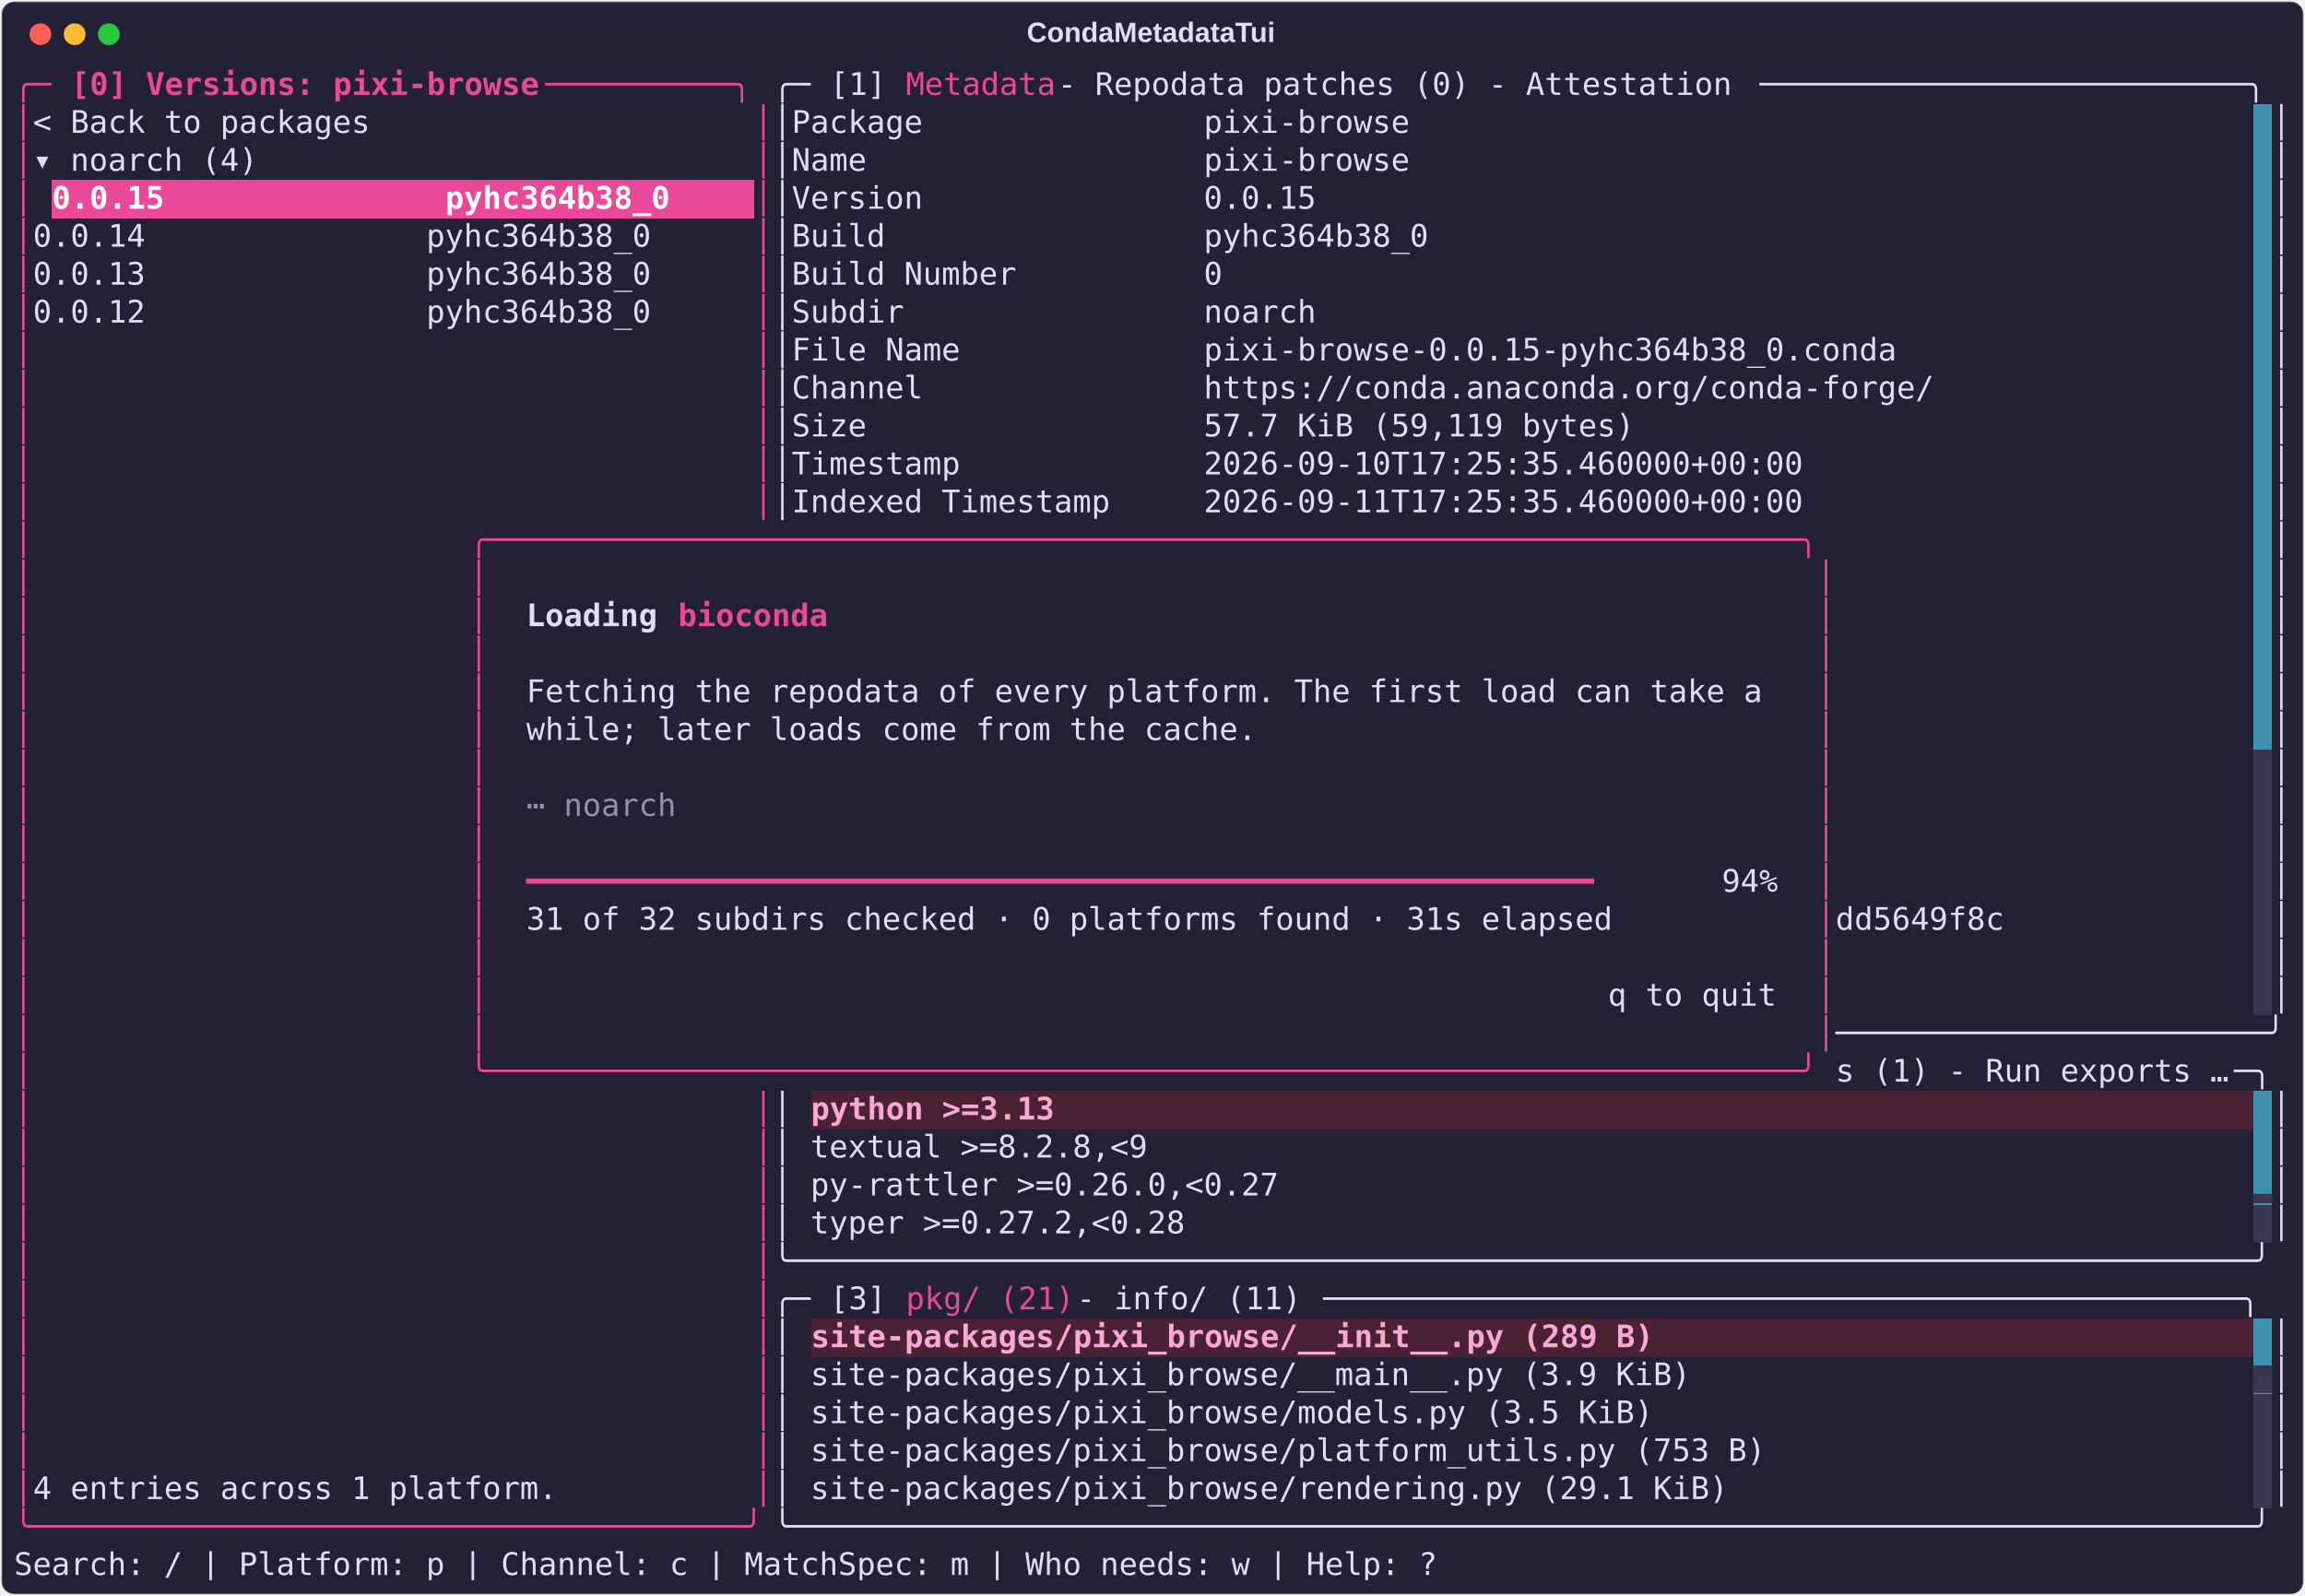
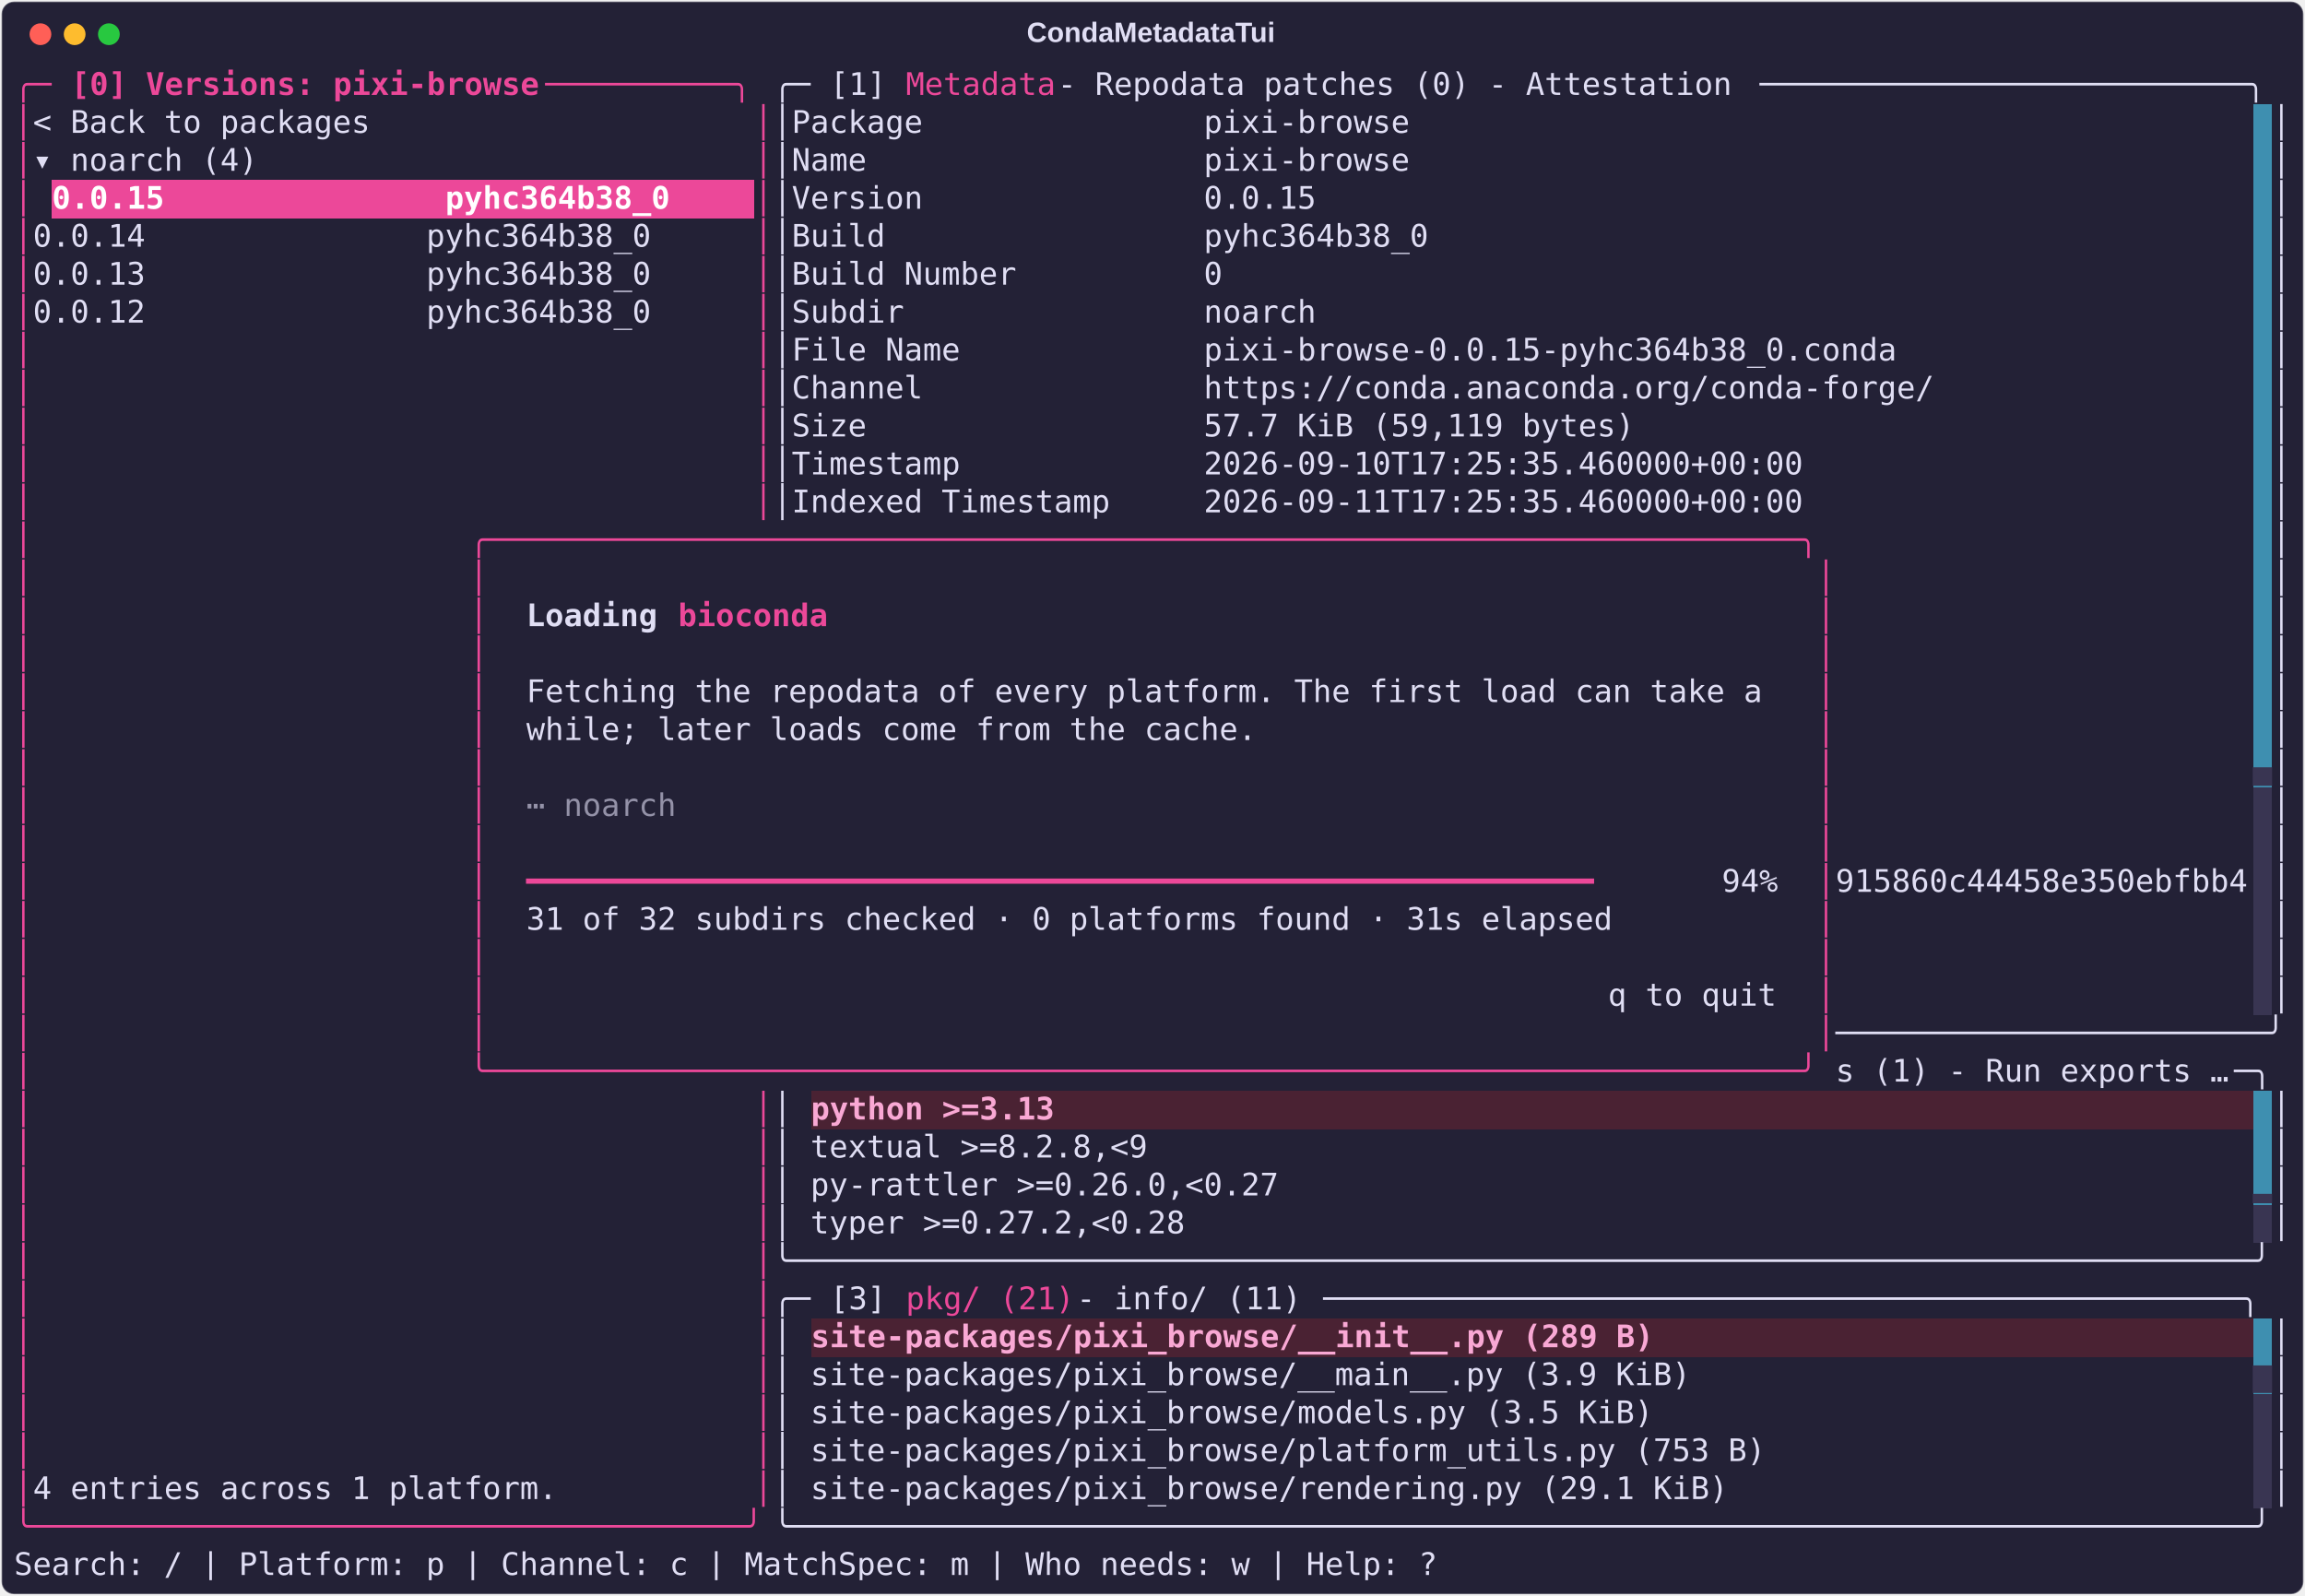
<svg xmlns="http://www.w3.org/2000/svg" class="rich-terminal" viewBox="0 0 1482 1026.0">
  <style>

    @font-face {
        font-family: "Fira Code";
        src: local("FiraCode-Regular"),
                url("https://cdnjs.cloudflare.com/ajax/libs/firacode/6.2.0/woff2/FiraCode-Regular.woff2") format("woff2"),
                url("https://cdnjs.cloudflare.com/ajax/libs/firacode/6.2.0/woff/FiraCode-Regular.woff") format("woff");
        font-style: normal;
        font-weight: 400;
    }
    @font-face {
        font-family: "Fira Code";
        src: local("FiraCode-Bold"),
                url("https://cdnjs.cloudflare.com/ajax/libs/firacode/6.2.0/woff2/FiraCode-Bold.woff2") format("woff2"),
                url("https://cdnjs.cloudflare.com/ajax/libs/firacode/6.2.0/woff/FiraCode-Bold.woff") format("woff");
        font-style: bold;
        font-weight: 700;
    }

    .terminal-matrix {
        font-family: Fira Code, monospace;
        font-size: 20px;
        line-height: 24.4px;
        font-variant-east-asian: full-width;
    }

    .terminal-title {
        font-size: 18px;
        font-weight: bold;
        font-family: arial;
    }

    .terminal-r1 { fill: #ec4899 }
.terminal-r2 { fill: #ec4899;font-weight: bold }
.terminal-r3 { fill: #e0def4 }
.terminal-r4 { fill: #232136 }
.terminal-r5 { fill: #ffffff;font-weight: bold }
.terminal-r6 { fill: #e0def4;font-weight: bold }
- .terminal-r7 { fill: #9492a8 }
- .terminal-r8 { fill: #f9a8d4;font-weight: bold }
- .terminal-r9 { fill: #393552 }
+ .terminal-r7 { fill: #393552 }
+ .terminal-r8 { fill: #9492a8 }
+ .terminal-r9 { fill: #f9a8d4;font-weight: bold }
    </style>
  <defs>
    <clipPath id="terminal-clip-terminal">
      <rect x="0" y="0" width="1463.0" height="975.0" />
    </clipPath>
    <clipPath id="terminal-line-0">
      <rect x="0" y="1.5" width="1464" height="24.65" />
    </clipPath>
    <clipPath id="terminal-line-1">
      <rect x="0" y="25.9" width="1464" height="24.65" />
    </clipPath>
    <clipPath id="terminal-line-2">
      <rect x="0" y="50.3" width="1464" height="24.65" />
    </clipPath>
    <clipPath id="terminal-line-3">
      <rect x="0" y="74.7" width="1464" height="24.65" />
    </clipPath>
    <clipPath id="terminal-line-4">
      <rect x="0" y="99.1" width="1464" height="24.65" />
    </clipPath>
    <clipPath id="terminal-line-5">
      <rect x="0" y="123.5" width="1464" height="24.65" />
    </clipPath>
    <clipPath id="terminal-line-6">
      <rect x="0" y="147.9" width="1464" height="24.65" />
    </clipPath>
    <clipPath id="terminal-line-7">
      <rect x="0" y="172.3" width="1464" height="24.65" />
    </clipPath>
    <clipPath id="terminal-line-8">
      <rect x="0" y="196.7" width="1464" height="24.65" />
    </clipPath>
    <clipPath id="terminal-line-9">
      <rect x="0" y="221.1" width="1464" height="24.65" />
    </clipPath>
    <clipPath id="terminal-line-10">
      <rect x="0" y="245.5" width="1464" height="24.65" />
    </clipPath>
    <clipPath id="terminal-line-11">
      <rect x="0" y="269.9" width="1464" height="24.65" />
    </clipPath>
    <clipPath id="terminal-line-12">
      <rect x="0" y="294.3" width="1464" height="24.65" />
    </clipPath>
    <clipPath id="terminal-line-13">
      <rect x="0" y="318.7" width="1464" height="24.65" />
    </clipPath>
    <clipPath id="terminal-line-14">
      <rect x="0" y="343.1" width="1464" height="24.65" />
    </clipPath>
    <clipPath id="terminal-line-15">
      <rect x="0" y="367.5" width="1464" height="24.65" />
    </clipPath>
    <clipPath id="terminal-line-16">
      <rect x="0" y="391.9" width="1464" height="24.65" />
    </clipPath>
    <clipPath id="terminal-line-17">
      <rect x="0" y="416.3" width="1464" height="24.65" />
    </clipPath>
    <clipPath id="terminal-line-18">
      <rect x="0" y="440.7" width="1464" height="24.65" />
    </clipPath>
    <clipPath id="terminal-line-19">
      <rect x="0" y="465.1" width="1464" height="24.65" />
    </clipPath>
    <clipPath id="terminal-line-20">
      <rect x="0" y="489.5" width="1464" height="24.65" />
    </clipPath>
    <clipPath id="terminal-line-21">
      <rect x="0" y="513.9" width="1464" height="24.65" />
    </clipPath>
    <clipPath id="terminal-line-22">
      <rect x="0" y="538.3" width="1464" height="24.65" />
    </clipPath>
    <clipPath id="terminal-line-23">
      <rect x="0" y="562.7" width="1464" height="24.65" />
    </clipPath>
    <clipPath id="terminal-line-24">
      <rect x="0" y="587.1" width="1464" height="24.65" />
    </clipPath>
    <clipPath id="terminal-line-25">
      <rect x="0" y="611.5" width="1464" height="24.65" />
    </clipPath>
    <clipPath id="terminal-line-26">
      <rect x="0" y="635.9" width="1464" height="24.65" />
    </clipPath>
    <clipPath id="terminal-line-27">
      <rect x="0" y="660.3" width="1464" height="24.65" />
    </clipPath>
    <clipPath id="terminal-line-28">
      <rect x="0" y="684.7" width="1464" height="24.65" />
    </clipPath>
    <clipPath id="terminal-line-29">
      <rect x="0" y="709.1" width="1464" height="24.65" />
    </clipPath>
    <clipPath id="terminal-line-30">
      <rect x="0" y="733.5" width="1464" height="24.65" />
    </clipPath>
    <clipPath id="terminal-line-31">
      <rect x="0" y="757.9" width="1464" height="24.65" />
    </clipPath>
    <clipPath id="terminal-line-32">
      <rect x="0" y="782.3" width="1464" height="24.65" />
    </clipPath>
    <clipPath id="terminal-line-33">
      <rect x="0" y="806.7" width="1464" height="24.65" />
    </clipPath>
    <clipPath id="terminal-line-34">
      <rect x="0" y="831.1" width="1464" height="24.65" />
    </clipPath>
    <clipPath id="terminal-line-35">
      <rect x="0" y="855.5" width="1464" height="24.65" />
    </clipPath>
    <clipPath id="terminal-line-36">
      <rect x="0" y="879.9" width="1464" height="24.65" />
    </clipPath>
    <clipPath id="terminal-line-37">
      <rect x="0" y="904.3" width="1464" height="24.65" />
    </clipPath>
    <clipPath id="terminal-line-38">
      <rect x="0" y="928.7" width="1464" height="24.65" />
    </clipPath>
  </defs>
  <rect fill="#232136" stroke="rgba(255,255,255,0.35)" stroke-width="1" x="1" y="1" width="1480" height="1024" rx="8" />
  <text class="terminal-title" fill="#e0def4" text-anchor="middle" x="740" y="27">CondaMetadataTui</text>
  <g transform="translate(26,22)">
    <circle cx="0" cy="0" r="7" fill="#ff5f57" />
    <circle cx="22" cy="0" r="7" fill="#febc2e" />
    <circle cx="44" cy="0" r="7" fill="#28c840" />
  </g>
  <g transform="translate(9, 41)" clip-path="url(#terminal-clip-terminal)">
    <rect fill="#3e8fb0" x="1439.6" y="25.9" width="12.2" height="24.65" shape-rendering="crispEdges" />
    <rect fill="#3e8fb0" x="1439.6" y="50.3" width="12.2" height="24.65" shape-rendering="crispEdges" />
    <rect fill="#ec4899" x="24.4" y="74.7" width="451.4" height="24.65" shape-rendering="crispEdges" />
    <rect fill="#3e8fb0" x="1439.6" y="74.7" width="12.2" height="24.65" shape-rendering="crispEdges" />
    <rect fill="#3e8fb0" x="1439.6" y="99.1" width="12.2" height="24.65" shape-rendering="crispEdges" />
    <rect fill="#3e8fb0" x="1439.6" y="123.5" width="12.2" height="24.65" shape-rendering="crispEdges" />
    <rect fill="#3e8fb0" x="1439.6" y="147.9" width="12.2" height="24.65" shape-rendering="crispEdges" />
    <rect fill="#3e8fb0" x="1439.6" y="172.3" width="12.2" height="24.65" shape-rendering="crispEdges" />
    <rect fill="#3e8fb0" x="1439.6" y="196.7" width="12.2" height="24.65" shape-rendering="crispEdges" />
    <rect fill="#3e8fb0" x="1439.6" y="221.1" width="12.2" height="24.65" shape-rendering="crispEdges" />
    <rect fill="#3e8fb0" x="1439.6" y="245.5" width="12.2" height="24.65" shape-rendering="crispEdges" />
    <rect fill="#3e8fb0" x="1439.6" y="269.9" width="12.2" height="24.65" shape-rendering="crispEdges" />
    <rect fill="#3e8fb0" x="1439.6" y="294.3" width="12.2" height="24.65" shape-rendering="crispEdges" />
    <rect fill="#3e8fb0" x="1439.6" y="318.7" width="12.2" height="24.65" shape-rendering="crispEdges" />
    <rect fill="#3e8fb0" x="1439.6" y="343.1" width="12.2" height="24.65" shape-rendering="crispEdges" />
    <rect fill="#3e8fb0" x="1439.6" y="367.5" width="12.2" height="24.65" shape-rendering="crispEdges" />
    <rect fill="#3e8fb0" x="1439.6" y="391.9" width="12.2" height="24.65" shape-rendering="crispEdges" />
    <rect fill="#3e8fb0" x="1439.6" y="416.3" width="12.2" height="24.65" shape-rendering="crispEdges" />
-     <rect fill="#393552" x="1439.6" y="440.7" width="12.2" height="24.65" shape-rendering="crispEdges" />
+     <rect fill="#3e8fb0" x="1439.6" y="440.7" width="12.2" height="24.65" shape-rendering="crispEdges" />
    <rect fill="#393552" x="1439.6" y="465.1" width="12.2" height="24.65" shape-rendering="crispEdges" />
    <rect fill="#393552" x="1439.6" y="489.5" width="12.2" height="24.65" shape-rendering="crispEdges" />
    <rect fill="#393552" x="1439.6" y="513.9" width="12.2" height="24.65" shape-rendering="crispEdges" />
    <rect fill="#393552" x="1439.6" y="538.3" width="12.2" height="24.65" shape-rendering="crispEdges" />
    <rect fill="#393552" x="1439.6" y="562.7" width="12.2" height="24.65" shape-rendering="crispEdges" />
    <rect fill="#393552" x="1439.6" y="587.1" width="12.2" height="24.65" shape-rendering="crispEdges" />
    <rect fill="#4a2233" x="512.4" y="660.3" width="927.2" height="24.65" shape-rendering="crispEdges" />
    <rect fill="#3e8fb0" x="1439.6" y="660.3" width="12.2" height="24.65" shape-rendering="crispEdges" />
    <rect fill="#3e8fb0" x="1439.6" y="684.7" width="12.2" height="24.65" shape-rendering="crispEdges" />
    <rect fill="#3e8fb0" x="1439.6" y="709.1" width="12.2" height="24.65" shape-rendering="crispEdges" />
    <rect fill="#393552" x="1439.6" y="733.5" width="12.2" height="24.65" shape-rendering="crispEdges" />
    <rect fill="#4a2233" x="512.4" y="806.7" width="927.2" height="24.65" shape-rendering="crispEdges" />
    <rect fill="#3e8fb0" x="1439.6" y="806.7" width="12.2" height="24.65" shape-rendering="crispEdges" />
    <rect fill="#3e8fb0" x="1439.6" y="831.1" width="12.2" height="24.65" shape-rendering="crispEdges" />
    <rect fill="#393552" x="1439.6" y="855.5" width="12.2" height="24.65" shape-rendering="crispEdges" />
    <rect fill="#393552" x="1439.6" y="879.9" width="12.2" height="24.65" shape-rendering="crispEdges" />
    <rect fill="#393552" x="1439.6" y="904.3" width="12.2" height="24.65" shape-rendering="crispEdges" />
    <g class="terminal-matrix">
      <text class="terminal-r1" x="0" y="20" textLength="36.6" clip-path="url(#terminal-line-0)">╭─ </text>
      <text class="terminal-r2" x="36.6" y="20" textLength="305" clip-path="url(#terminal-line-0)">[0] Versions: pixi-browse</text>
      <text class="terminal-r1" x="341.6" y="20" textLength="146.4" clip-path="url(#terminal-line-0)"> ──────────╮</text>
      <text class="terminal-r3" x="488" y="20" textLength="36.6" clip-path="url(#terminal-line-0)">╭─ </text>
      <text class="terminal-r3" x="524.6" y="20" textLength="48.8" clip-path="url(#terminal-line-0)">[1] </text>
      <text class="terminal-r1" x="573.4" y="20" textLength="97.6" clip-path="url(#terminal-line-0)">Metadata</text>
      <text class="terminal-r3" x="671" y="20" textLength="451.4" clip-path="url(#terminal-line-0)"> - Repodata patches (0) - Attestation</text>
      <text class="terminal-r3" x="1122.4" y="20" textLength="341.6" clip-path="url(#terminal-line-0)"> ──────────────────────────╮</text>
      <text class="terminal-r3" x="1464" y="20" textLength="12.2" clip-path="url(#terminal-line-0)">
</text>
      <text class="terminal-r1" x="0" y="44.4" textLength="12.2" clip-path="url(#terminal-line-1)">│</text>
      <text class="terminal-r3" x="12.2" y="44.4" textLength="463.6" clip-path="url(#terminal-line-1)"> &lt; Back to packages                   </text>
      <text class="terminal-r1" x="475.8" y="44.4" textLength="12.2" clip-path="url(#terminal-line-1)">│</text>
      <text class="terminal-r3" x="488" y="44.4" textLength="951.6" clip-path="url(#terminal-line-1)">│Package               pixi-browse                                            </text>
      <text class="terminal-r3" x="1451.8" y="44.4" textLength="12.2" clip-path="url(#terminal-line-1)">│</text>
      <text class="terminal-r3" x="1464" y="44.4" textLength="12.2" clip-path="url(#terminal-line-1)">
</text>
      <text class="terminal-r1" x="0" y="68.8" textLength="12.2" clip-path="url(#terminal-line-2)">│</text>
      <text class="terminal-r3" x="12.2" y="68.8" textLength="463.6" clip-path="url(#terminal-line-2)"> ▾ noarch (4)                         </text>
      <text class="terminal-r1" x="475.8" y="68.8" textLength="12.2" clip-path="url(#terminal-line-2)">│</text>
      <text class="terminal-r3" x="488" y="68.8" textLength="951.6" clip-path="url(#terminal-line-2)">│Name                  pixi-browse                                            </text>
      <text class="terminal-r3" x="1451.8" y="68.8" textLength="12.2" clip-path="url(#terminal-line-2)">│</text>
      <text class="terminal-r3" x="1464" y="68.8" textLength="12.2" clip-path="url(#terminal-line-2)">
</text>
      <text class="terminal-r1" x="0" y="93.2" textLength="12.2" clip-path="url(#terminal-line-3)">│</text>
      <text class="terminal-r5" x="24.4" y="93.2" textLength="451.4" clip-path="url(#terminal-line-3)">0.0.15               pyhc364b38_0    </text>
      <text class="terminal-r1" x="475.8" y="93.2" textLength="12.2" clip-path="url(#terminal-line-3)">│</text>
      <text class="terminal-r3" x="488" y="93.2" textLength="951.6" clip-path="url(#terminal-line-3)">│Version               0.0.15                                                 </text>
      <text class="terminal-r3" x="1451.8" y="93.2" textLength="12.2" clip-path="url(#terminal-line-3)">│</text>
      <text class="terminal-r3" x="1464" y="93.2" textLength="12.2" clip-path="url(#terminal-line-3)">
</text>
      <text class="terminal-r1" x="0" y="117.6" textLength="12.2" clip-path="url(#terminal-line-4)">│</text>
      <text class="terminal-r3" x="12.2" y="117.6" textLength="463.6" clip-path="url(#terminal-line-4)"> 0.0.14               pyhc364b38_0    </text>
      <text class="terminal-r1" x="475.8" y="117.6" textLength="12.2" clip-path="url(#terminal-line-4)">│</text>
      <text class="terminal-r3" x="488" y="117.6" textLength="951.6" clip-path="url(#terminal-line-4)">│Build                 pyhc364b38_0                                           </text>
      <text class="terminal-r3" x="1451.8" y="117.6" textLength="12.2" clip-path="url(#terminal-line-4)">│</text>
      <text class="terminal-r3" x="1464" y="117.6" textLength="12.2" clip-path="url(#terminal-line-4)">
</text>
      <text class="terminal-r1" x="0" y="142" textLength="12.2" clip-path="url(#terminal-line-5)">│</text>
      <text class="terminal-r3" x="12.2" y="142" textLength="463.6" clip-path="url(#terminal-line-5)"> 0.0.13               pyhc364b38_0    </text>
      <text class="terminal-r1" x="475.8" y="142" textLength="12.2" clip-path="url(#terminal-line-5)">│</text>
      <text class="terminal-r3" x="488" y="142" textLength="951.6" clip-path="url(#terminal-line-5)">│Build Number          0                                                      </text>
      <text class="terminal-r3" x="1451.8" y="142" textLength="12.2" clip-path="url(#terminal-line-5)">│</text>
      <text class="terminal-r3" x="1464" y="142" textLength="12.2" clip-path="url(#terminal-line-5)">
</text>
      <text class="terminal-r1" x="0" y="166.4" textLength="12.2" clip-path="url(#terminal-line-6)">│</text>
      <text class="terminal-r3" x="12.2" y="166.4" textLength="463.6" clip-path="url(#terminal-line-6)"> 0.0.12               pyhc364b38_0    </text>
      <text class="terminal-r1" x="475.8" y="166.4" textLength="12.2" clip-path="url(#terminal-line-6)">│</text>
      <text class="terminal-r3" x="488" y="166.4" textLength="951.6" clip-path="url(#terminal-line-6)">│Subdir                noarch                                                 </text>
      <text class="terminal-r3" x="1451.8" y="166.4" textLength="12.2" clip-path="url(#terminal-line-6)">│</text>
      <text class="terminal-r3" x="1464" y="166.4" textLength="12.2" clip-path="url(#terminal-line-6)">
</text>
      <text class="terminal-r1" x="0" y="190.8" textLength="12.2" clip-path="url(#terminal-line-7)">│</text>
      <text class="terminal-r1" x="475.8" y="190.8" textLength="12.2" clip-path="url(#terminal-line-7)">│</text>
      <text class="terminal-r3" x="488" y="190.8" textLength="951.6" clip-path="url(#terminal-line-7)">│File Name             pixi-browse-0.0.15-pyhc364b38_0.conda                  </text>
      <text class="terminal-r3" x="1451.8" y="190.8" textLength="12.2" clip-path="url(#terminal-line-7)">│</text>
      <text class="terminal-r3" x="1464" y="190.8" textLength="12.2" clip-path="url(#terminal-line-7)">
</text>
      <text class="terminal-r1" x="0" y="215.2" textLength="12.2" clip-path="url(#terminal-line-8)">│</text>
      <text class="terminal-r1" x="475.8" y="215.2" textLength="12.2" clip-path="url(#terminal-line-8)">│</text>
      <text class="terminal-r3" x="488" y="215.2" textLength="951.6" clip-path="url(#terminal-line-8)">│Channel               https://conda.anaconda.org/conda-forge/                </text>
      <text class="terminal-r3" x="1451.8" y="215.2" textLength="12.2" clip-path="url(#terminal-line-8)">│</text>
      <text class="terminal-r3" x="1464" y="215.2" textLength="12.2" clip-path="url(#terminal-line-8)">
</text>
      <text class="terminal-r1" x="0" y="239.6" textLength="12.2" clip-path="url(#terminal-line-9)">│</text>
      <text class="terminal-r1" x="475.8" y="239.6" textLength="12.2" clip-path="url(#terminal-line-9)">│</text>
      <text class="terminal-r3" x="488" y="239.6" textLength="951.6" clip-path="url(#terminal-line-9)">│Size                  57.7 KiB (59,119 bytes)                                </text>
      <text class="terminal-r3" x="1451.8" y="239.6" textLength="12.2" clip-path="url(#terminal-line-9)">│</text>
      <text class="terminal-r3" x="1464" y="239.6" textLength="12.2" clip-path="url(#terminal-line-9)">
</text>
      <text class="terminal-r1" x="0" y="264" textLength="12.2" clip-path="url(#terminal-line-10)">│</text>
      <text class="terminal-r1" x="475.8" y="264" textLength="12.2" clip-path="url(#terminal-line-10)">│</text>
      <text class="terminal-r3" x="488" y="264" textLength="951.6" clip-path="url(#terminal-line-10)">│Timestamp             2026-09-10T17:25:35.460000+00:00                       </text>
      <text class="terminal-r3" x="1451.8" y="264" textLength="12.2" clip-path="url(#terminal-line-10)">│</text>
      <text class="terminal-r3" x="1464" y="264" textLength="12.2" clip-path="url(#terminal-line-10)">
</text>
      <text class="terminal-r1" x="0" y="288.4" textLength="12.2" clip-path="url(#terminal-line-11)">│</text>
      <text class="terminal-r1" x="475.8" y="288.4" textLength="12.2" clip-path="url(#terminal-line-11)">│</text>
      <text class="terminal-r3" x="488" y="288.4" textLength="951.6" clip-path="url(#terminal-line-11)">│Indexed Timestamp     2026-09-11T17:25:35.460000+00:00                       </text>
      <text class="terminal-r3" x="1451.8" y="288.4" textLength="12.2" clip-path="url(#terminal-line-11)">│</text>
      <text class="terminal-r3" x="1464" y="288.4" textLength="12.2" clip-path="url(#terminal-line-11)">
</text>
      <text class="terminal-r1" x="0" y="312.8" textLength="12.2" clip-path="url(#terminal-line-12)">│</text>
      <text class="terminal-r1" x="292.8" y="312.8" textLength="878.4" clip-path="url(#terminal-line-12)">╭──────────────────────────────────────────────────────────────────────╮</text>
      <text class="terminal-r3" x="1451.8" y="312.8" textLength="12.2" clip-path="url(#terminal-line-12)">│</text>
      <text class="terminal-r3" x="1464" y="312.8" textLength="12.2" clip-path="url(#terminal-line-12)">
</text>
      <text class="terminal-r1" x="0" y="337.2" textLength="12.2" clip-path="url(#terminal-line-13)">│</text>
      <text class="terminal-r1" x="292.8" y="337.2" textLength="12.2" clip-path="url(#terminal-line-13)">│</text>
      <text class="terminal-r1" x="1159" y="337.2" textLength="12.2" clip-path="url(#terminal-line-13)">│</text>
      <text class="terminal-r3" x="1451.8" y="337.2" textLength="12.2" clip-path="url(#terminal-line-13)">│</text>
      <text class="terminal-r3" x="1464" y="337.2" textLength="12.2" clip-path="url(#terminal-line-13)">
</text>
      <text class="terminal-r1" x="0" y="361.6" textLength="12.2" clip-path="url(#terminal-line-14)">│</text>
      <text class="terminal-r1" x="292.8" y="361.6" textLength="12.2" clip-path="url(#terminal-line-14)">│</text>
      <text class="terminal-r6" x="329.4" y="361.6" textLength="97.6" clip-path="url(#terminal-line-14)">Loading </text>
      <text class="terminal-r2" x="427" y="361.6" textLength="97.6" clip-path="url(#terminal-line-14)">bioconda</text>
      <text class="terminal-r1" x="1159" y="361.6" textLength="12.2" clip-path="url(#terminal-line-14)">│</text>
      <text class="terminal-r3" x="1451.8" y="361.6" textLength="12.2" clip-path="url(#terminal-line-14)">│</text>
      <text class="terminal-r3" x="1464" y="361.6" textLength="12.2" clip-path="url(#terminal-line-14)">
</text>
      <text class="terminal-r1" x="0" y="386" textLength="12.2" clip-path="url(#terminal-line-15)">│</text>
      <text class="terminal-r1" x="292.8" y="386" textLength="12.2" clip-path="url(#terminal-line-15)">│</text>
      <text class="terminal-r1" x="1159" y="386" textLength="12.2" clip-path="url(#terminal-line-15)">│</text>
      <text class="terminal-r3" x="1451.8" y="386" textLength="12.2" clip-path="url(#terminal-line-15)">│</text>
      <text class="terminal-r3" x="1464" y="386" textLength="12.2" clip-path="url(#terminal-line-15)">
</text>
      <text class="terminal-r1" x="0" y="410.4" textLength="12.2" clip-path="url(#terminal-line-16)">│</text>
      <text class="terminal-r1" x="292.8" y="410.4" textLength="12.2" clip-path="url(#terminal-line-16)">│</text>
      <text class="terminal-r3" x="329.4" y="410.4" textLength="805.2" clip-path="url(#terminal-line-16)">Fetching the repodata of every platform. The first load can take a</text>
      <text class="terminal-r1" x="1159" y="410.4" textLength="12.2" clip-path="url(#terminal-line-16)">│</text>
      <text class="terminal-r3" x="1451.8" y="410.4" textLength="12.2" clip-path="url(#terminal-line-16)">│</text>
      <text class="terminal-r3" x="1464" y="410.4" textLength="12.2" clip-path="url(#terminal-line-16)">
</text>
      <text class="terminal-r1" x="0" y="434.8" textLength="12.2" clip-path="url(#terminal-line-17)">│</text>
      <text class="terminal-r1" x="292.8" y="434.8" textLength="12.2" clip-path="url(#terminal-line-17)">│</text>
      <text class="terminal-r3" x="329.4" y="434.8" textLength="475.8" clip-path="url(#terminal-line-17)">while; later loads come from the cache.</text>
      <text class="terminal-r1" x="1159" y="434.8" textLength="12.2" clip-path="url(#terminal-line-17)">│</text>
      <text class="terminal-r3" x="1451.8" y="434.8" textLength="12.2" clip-path="url(#terminal-line-17)">│</text>
      <text class="terminal-r3" x="1464" y="434.8" textLength="12.2" clip-path="url(#terminal-line-17)">
</text>
      <text class="terminal-r1" x="0" y="459.2" textLength="12.2" clip-path="url(#terminal-line-18)">│</text>
      <text class="terminal-r1" x="292.8" y="459.2" textLength="12.2" clip-path="url(#terminal-line-18)">│</text>
      <text class="terminal-r1" x="1159" y="459.2" textLength="12.2" clip-path="url(#terminal-line-18)">│</text>
+       <text class="terminal-r7" x="1439.6" y="459.2" textLength="12.2" clip-path="url(#terminal-line-18)">▄</text>
      <text class="terminal-r3" x="1451.8" y="459.2" textLength="12.2" clip-path="url(#terminal-line-18)">│</text>
      <text class="terminal-r3" x="1464" y="459.2" textLength="12.2" clip-path="url(#terminal-line-18)">
</text>
      <text class="terminal-r1" x="0" y="483.6" textLength="12.2" clip-path="url(#terminal-line-19)">│</text>
      <text class="terminal-r1" x="292.8" y="483.6" textLength="12.2" clip-path="url(#terminal-line-19)">│</text>
-       <text class="terminal-r7" x="329.4" y="483.6" textLength="97.6" clip-path="url(#terminal-line-19)">⋯ noarch</text>
+       <text class="terminal-r8" x="329.4" y="483.6" textLength="97.6" clip-path="url(#terminal-line-19)">⋯ noarch</text>
      <text class="terminal-r1" x="1159" y="483.6" textLength="12.2" clip-path="url(#terminal-line-19)">│</text>
      <text class="terminal-r3" x="1451.8" y="483.6" textLength="12.2" clip-path="url(#terminal-line-19)">│</text>
      <text class="terminal-r3" x="1464" y="483.6" textLength="12.2" clip-path="url(#terminal-line-19)">
</text>
      <text class="terminal-r1" x="0" y="508" textLength="12.2" clip-path="url(#terminal-line-20)">│</text>
      <text class="terminal-r1" x="292.8" y="508" textLength="12.2" clip-path="url(#terminal-line-20)">│</text>
      <text class="terminal-r1" x="1159" y="508" textLength="12.2" clip-path="url(#terminal-line-20)">│</text>
      <text class="terminal-r3" x="1451.8" y="508" textLength="12.2" clip-path="url(#terminal-line-20)">│</text>
      <text class="terminal-r3" x="1464" y="508" textLength="12.2" clip-path="url(#terminal-line-20)">
</text>
      <text class="terminal-r1" x="0" y="532.4" textLength="12.2" clip-path="url(#terminal-line-21)">│</text>
      <text class="terminal-r1" x="292.8" y="532.4" textLength="12.2" clip-path="url(#terminal-line-21)">│</text>
      <text class="terminal-r1" x="329.4" y="532.4" textLength="695.4" clip-path="url(#terminal-line-21)">━━━━━━━━━━━━━━━━━━━━━━━━━━━━━━━━━━━━━━━━━━━━━━━━━━━━━━━━━</text>
      <text class="terminal-r3" x="1098" y="532.4" textLength="36.6" clip-path="url(#terminal-line-21)">94%</text>
      <text class="terminal-r1" x="1159" y="532.4" textLength="12.2" clip-path="url(#terminal-line-21)">│</text>
+       <text class="terminal-r3" x="1171.2" y="532.4" textLength="268.4" clip-path="url(#terminal-line-21)">915860c44458e350ebfbb4</text>
      <text class="terminal-r3" x="1451.8" y="532.4" textLength="12.2" clip-path="url(#terminal-line-21)">│</text>
      <text class="terminal-r3" x="1464" y="532.4" textLength="12.2" clip-path="url(#terminal-line-21)">
</text>
      <text class="terminal-r1" x="0" y="556.8" textLength="12.2" clip-path="url(#terminal-line-22)">│</text>
      <text class="terminal-r1" x="292.8" y="556.8" textLength="12.2" clip-path="url(#terminal-line-22)">│</text>
      <text class="terminal-r3" x="329.4" y="556.8" textLength="707.6" clip-path="url(#terminal-line-22)">31 of 32 subdirs checked · 0 platforms found · 31s elapsed</text>
      <text class="terminal-r1" x="1159" y="556.8" textLength="12.2" clip-path="url(#terminal-line-22)">│</text>
-       <text class="terminal-r3" x="1171.2" y="556.8" textLength="268.4" clip-path="url(#terminal-line-22)">dd5649f8c             </text>
      <text class="terminal-r3" x="1451.8" y="556.8" textLength="12.2" clip-path="url(#terminal-line-22)">│</text>
      <text class="terminal-r3" x="1464" y="556.8" textLength="12.2" clip-path="url(#terminal-line-22)">
</text>
      <text class="terminal-r1" x="0" y="581.2" textLength="12.2" clip-path="url(#terminal-line-23)">│</text>
      <text class="terminal-r1" x="292.8" y="581.2" textLength="12.2" clip-path="url(#terminal-line-23)">│</text>
      <text class="terminal-r1" x="1159" y="581.2" textLength="12.2" clip-path="url(#terminal-line-23)">│</text>
      <text class="terminal-r3" x="1451.8" y="581.2" textLength="12.2" clip-path="url(#terminal-line-23)">│</text>
      <text class="terminal-r3" x="1464" y="581.2" textLength="12.2" clip-path="url(#terminal-line-23)">
</text>
      <text class="terminal-r1" x="0" y="605.6" textLength="12.2" clip-path="url(#terminal-line-24)">│</text>
      <text class="terminal-r1" x="292.8" y="605.6" textLength="12.2" clip-path="url(#terminal-line-24)">│</text>
      <text class="terminal-r3" x="1024.8" y="605.6" textLength="109.8" clip-path="url(#terminal-line-24)">q to quit</text>
      <text class="terminal-r1" x="1159" y="605.6" textLength="12.2" clip-path="url(#terminal-line-24)">│</text>
      <text class="terminal-r3" x="1451.8" y="605.6" textLength="12.2" clip-path="url(#terminal-line-24)">│</text>
      <text class="terminal-r3" x="1464" y="605.6" textLength="12.2" clip-path="url(#terminal-line-24)">
</text>
      <text class="terminal-r1" x="0" y="630" textLength="12.2" clip-path="url(#terminal-line-25)">│</text>
      <text class="terminal-r1" x="292.8" y="630" textLength="12.2" clip-path="url(#terminal-line-25)">│</text>
      <text class="terminal-r1" x="1159" y="630" textLength="12.2" clip-path="url(#terminal-line-25)">│</text>
      <text class="terminal-r3" x="1171.2" y="630" textLength="292.8" clip-path="url(#terminal-line-25)">───────────────────────╯</text>
      <text class="terminal-r3" x="1464" y="630" textLength="12.2" clip-path="url(#terminal-line-25)">
</text>
      <text class="terminal-r1" x="0" y="654.4" textLength="12.2" clip-path="url(#terminal-line-26)">│</text>
      <text class="terminal-r1" x="292.8" y="654.4" textLength="878.4" clip-path="url(#terminal-line-26)">╰──────────────────────────────────────────────────────────────────────╯</text>
      <text class="terminal-r3" x="1171.2" y="654.4" textLength="256.2" clip-path="url(#terminal-line-26)">s (1) - Run exports …</text>
      <text class="terminal-r3" x="1427.4" y="654.4" textLength="36.6" clip-path="url(#terminal-line-26)"> ─╮</text>
      <text class="terminal-r3" x="1464" y="654.4" textLength="12.2" clip-path="url(#terminal-line-26)">
</text>
      <text class="terminal-r1" x="0" y="678.8" textLength="12.2" clip-path="url(#terminal-line-27)">│</text>
      <text class="terminal-r1" x="475.8" y="678.8" textLength="12.2" clip-path="url(#terminal-line-27)">│</text>
      <text class="terminal-r3" x="488" y="678.8" textLength="24.4" clip-path="url(#terminal-line-27)">│ </text>
-       <text class="terminal-r8" x="512.4" y="678.8" textLength="927.2" clip-path="url(#terminal-line-27)">python &gt;=3.13                                                               </text>
+       <text class="terminal-r9" x="512.4" y="678.8" textLength="927.2" clip-path="url(#terminal-line-27)">python &gt;=3.13                                                               </text>
      <text class="terminal-r3" x="1451.8" y="678.8" textLength="12.2" clip-path="url(#terminal-line-27)">│</text>
      <text class="terminal-r3" x="1464" y="678.8" textLength="12.2" clip-path="url(#terminal-line-27)">
</text>
      <text class="terminal-r1" x="0" y="703.2" textLength="12.2" clip-path="url(#terminal-line-28)">│</text>
      <text class="terminal-r1" x="475.8" y="703.2" textLength="12.2" clip-path="url(#terminal-line-28)">│</text>
      <text class="terminal-r3" x="488" y="703.2" textLength="951.6" clip-path="url(#terminal-line-28)">│ textual &gt;=8.2.8,&lt;9                                                          </text>
      <text class="terminal-r3" x="1451.8" y="703.2" textLength="12.2" clip-path="url(#terminal-line-28)">│</text>
      <text class="terminal-r3" x="1464" y="703.2" textLength="12.2" clip-path="url(#terminal-line-28)">
</text>
      <text class="terminal-r1" x="0" y="727.6" textLength="12.2" clip-path="url(#terminal-line-29)">│</text>
      <text class="terminal-r1" x="475.8" y="727.6" textLength="12.2" clip-path="url(#terminal-line-29)">│</text>
      <text class="terminal-r3" x="488" y="727.6" textLength="951.6" clip-path="url(#terminal-line-29)">│ py-rattler &gt;=0.26.0,&lt;0.27                                                   </text>
-       <text class="terminal-r9" x="1439.6" y="727.6" textLength="12.2" clip-path="url(#terminal-line-29)">▂</text>
+       <text class="terminal-r7" x="1439.6" y="727.6" textLength="12.2" clip-path="url(#terminal-line-29)">▂</text>
      <text class="terminal-r3" x="1451.8" y="727.6" textLength="12.2" clip-path="url(#terminal-line-29)">│</text>
      <text class="terminal-r3" x="1464" y="727.6" textLength="12.2" clip-path="url(#terminal-line-29)">
</text>
      <text class="terminal-r1" x="0" y="752" textLength="12.2" clip-path="url(#terminal-line-30)">│</text>
      <text class="terminal-r1" x="475.8" y="752" textLength="12.2" clip-path="url(#terminal-line-30)">│</text>
      <text class="terminal-r3" x="488" y="752" textLength="951.6" clip-path="url(#terminal-line-30)">│ typer &gt;=0.27.2,&lt;0.28                                                        </text>
      <text class="terminal-r3" x="1451.8" y="752" textLength="12.2" clip-path="url(#terminal-line-30)">│</text>
      <text class="terminal-r3" x="1464" y="752" textLength="12.2" clip-path="url(#terminal-line-30)">
</text>
      <text class="terminal-r1" x="0" y="776.4" textLength="12.2" clip-path="url(#terminal-line-31)">│</text>
      <text class="terminal-r1" x="475.8" y="776.4" textLength="12.2" clip-path="url(#terminal-line-31)">│</text>
      <text class="terminal-r3" x="488" y="776.4" textLength="976" clip-path="url(#terminal-line-31)">╰──────────────────────────────────────────────────────────────────────────────╯</text>
      <text class="terminal-r3" x="1464" y="776.4" textLength="12.2" clip-path="url(#terminal-line-31)">
</text>
      <text class="terminal-r1" x="0" y="800.8" textLength="12.2" clip-path="url(#terminal-line-32)">│</text>
      <text class="terminal-r1" x="475.8" y="800.8" textLength="12.2" clip-path="url(#terminal-line-32)">│</text>
      <text class="terminal-r3" x="488" y="800.8" textLength="36.6" clip-path="url(#terminal-line-32)">╭─ </text>
      <text class="terminal-r3" x="524.6" y="800.8" textLength="48.8" clip-path="url(#terminal-line-32)">[3] </text>
      <text class="terminal-r1" x="573.4" y="800.8" textLength="109.8" clip-path="url(#terminal-line-32)">pkg/ (21)</text>
      <text class="terminal-r3" x="683.2" y="800.8" textLength="158.6" clip-path="url(#terminal-line-32)"> - info/ (11)</text>
      <text class="terminal-r3" x="841.8" y="800.8" textLength="622.2" clip-path="url(#terminal-line-32)"> ─────────────────────────────────────────────────╮</text>
      <text class="terminal-r3" x="1464" y="800.8" textLength="12.2" clip-path="url(#terminal-line-32)">
</text>
      <text class="terminal-r1" x="0" y="825.2" textLength="12.2" clip-path="url(#terminal-line-33)">│</text>
      <text class="terminal-r1" x="475.8" y="825.2" textLength="12.2" clip-path="url(#terminal-line-33)">│</text>
      <text class="terminal-r3" x="488" y="825.2" textLength="24.4" clip-path="url(#terminal-line-33)">│ </text>
-       <text class="terminal-r8" x="512.4" y="825.2" textLength="927.2" clip-path="url(#terminal-line-33)">site-packages/pixi_browse/__init__.py (289 B)                               </text>
+       <text class="terminal-r9" x="512.4" y="825.2" textLength="927.2" clip-path="url(#terminal-line-33)">site-packages/pixi_browse/__init__.py (289 B)                               </text>
      <text class="terminal-r3" x="1451.8" y="825.2" textLength="12.2" clip-path="url(#terminal-line-33)">│</text>
      <text class="terminal-r3" x="1464" y="825.2" textLength="12.2" clip-path="url(#terminal-line-33)">
</text>
      <text class="terminal-r1" x="0" y="849.6" textLength="12.2" clip-path="url(#terminal-line-34)">│</text>
      <text class="terminal-r1" x="475.8" y="849.6" textLength="12.2" clip-path="url(#terminal-line-34)">│</text>
      <text class="terminal-r3" x="488" y="849.6" textLength="951.6" clip-path="url(#terminal-line-34)">│ site-packages/pixi_browse/__main__.py (3.9 KiB)                             </text>
-       <text class="terminal-r9" x="1439.6" y="849.6" textLength="12.2" clip-path="url(#terminal-line-34)">▆</text>
+       <text class="terminal-r7" x="1439.6" y="849.6" textLength="12.2" clip-path="url(#terminal-line-34)">▆</text>
      <text class="terminal-r3" x="1451.8" y="849.6" textLength="12.2" clip-path="url(#terminal-line-34)">│</text>
      <text class="terminal-r3" x="1464" y="849.6" textLength="12.2" clip-path="url(#terminal-line-34)">
</text>
      <text class="terminal-r1" x="0" y="874" textLength="12.2" clip-path="url(#terminal-line-35)">│</text>
      <text class="terminal-r1" x="475.8" y="874" textLength="12.2" clip-path="url(#terminal-line-35)">│</text>
      <text class="terminal-r3" x="488" y="874" textLength="951.6" clip-path="url(#terminal-line-35)">│ site-packages/pixi_browse/models.py (3.5 KiB)                               </text>
      <text class="terminal-r3" x="1451.8" y="874" textLength="12.2" clip-path="url(#terminal-line-35)">│</text>
      <text class="terminal-r3" x="1464" y="874" textLength="12.2" clip-path="url(#terminal-line-35)">
</text>
      <text class="terminal-r1" x="0" y="898.4" textLength="12.2" clip-path="url(#terminal-line-36)">│</text>
      <text class="terminal-r1" x="475.8" y="898.4" textLength="12.2" clip-path="url(#terminal-line-36)">│</text>
      <text class="terminal-r3" x="488" y="898.4" textLength="951.6" clip-path="url(#terminal-line-36)">│ site-packages/pixi_browse/platform_utils.py (753 B)                         </text>
      <text class="terminal-r3" x="1451.8" y="898.4" textLength="12.2" clip-path="url(#terminal-line-36)">│</text>
      <text class="terminal-r3" x="1464" y="898.4" textLength="12.2" clip-path="url(#terminal-line-36)">
</text>
      <text class="terminal-r1" x="0" y="922.8" textLength="12.2" clip-path="url(#terminal-line-37)">│</text>
      <text class="terminal-r3" x="12.2" y="922.8" textLength="463.6" clip-path="url(#terminal-line-37)">4 entries across 1 platform.          </text>
      <text class="terminal-r1" x="475.8" y="922.8" textLength="12.2" clip-path="url(#terminal-line-37)">│</text>
      <text class="terminal-r3" x="488" y="922.8" textLength="951.6" clip-path="url(#terminal-line-37)">│ site-packages/pixi_browse/rendering.py (29.1 KiB)                           </text>
      <text class="terminal-r3" x="1451.8" y="922.8" textLength="12.2" clip-path="url(#terminal-line-37)">│</text>
      <text class="terminal-r3" x="1464" y="922.8" textLength="12.2" clip-path="url(#terminal-line-37)">
</text>
      <text class="terminal-r1" x="0" y="947.2" textLength="488" clip-path="url(#terminal-line-38)">╰──────────────────────────────────────╯</text>
      <text class="terminal-r3" x="488" y="947.2" textLength="976" clip-path="url(#terminal-line-38)">╰──────────────────────────────────────────────────────────────────────────────╯</text>
      <text class="terminal-r3" x="1464" y="947.2" textLength="12.2" clip-path="url(#terminal-line-38)">
</text>
      <text class="terminal-r3" x="0" y="971.6" textLength="1464" clip-path="url(#terminal-line-39)">Search: / | Platform: p | Channel: c | MatchSpec: m | Who needs: w | Help: ?                                            </text>
    </g>
  </g>
</svg>
